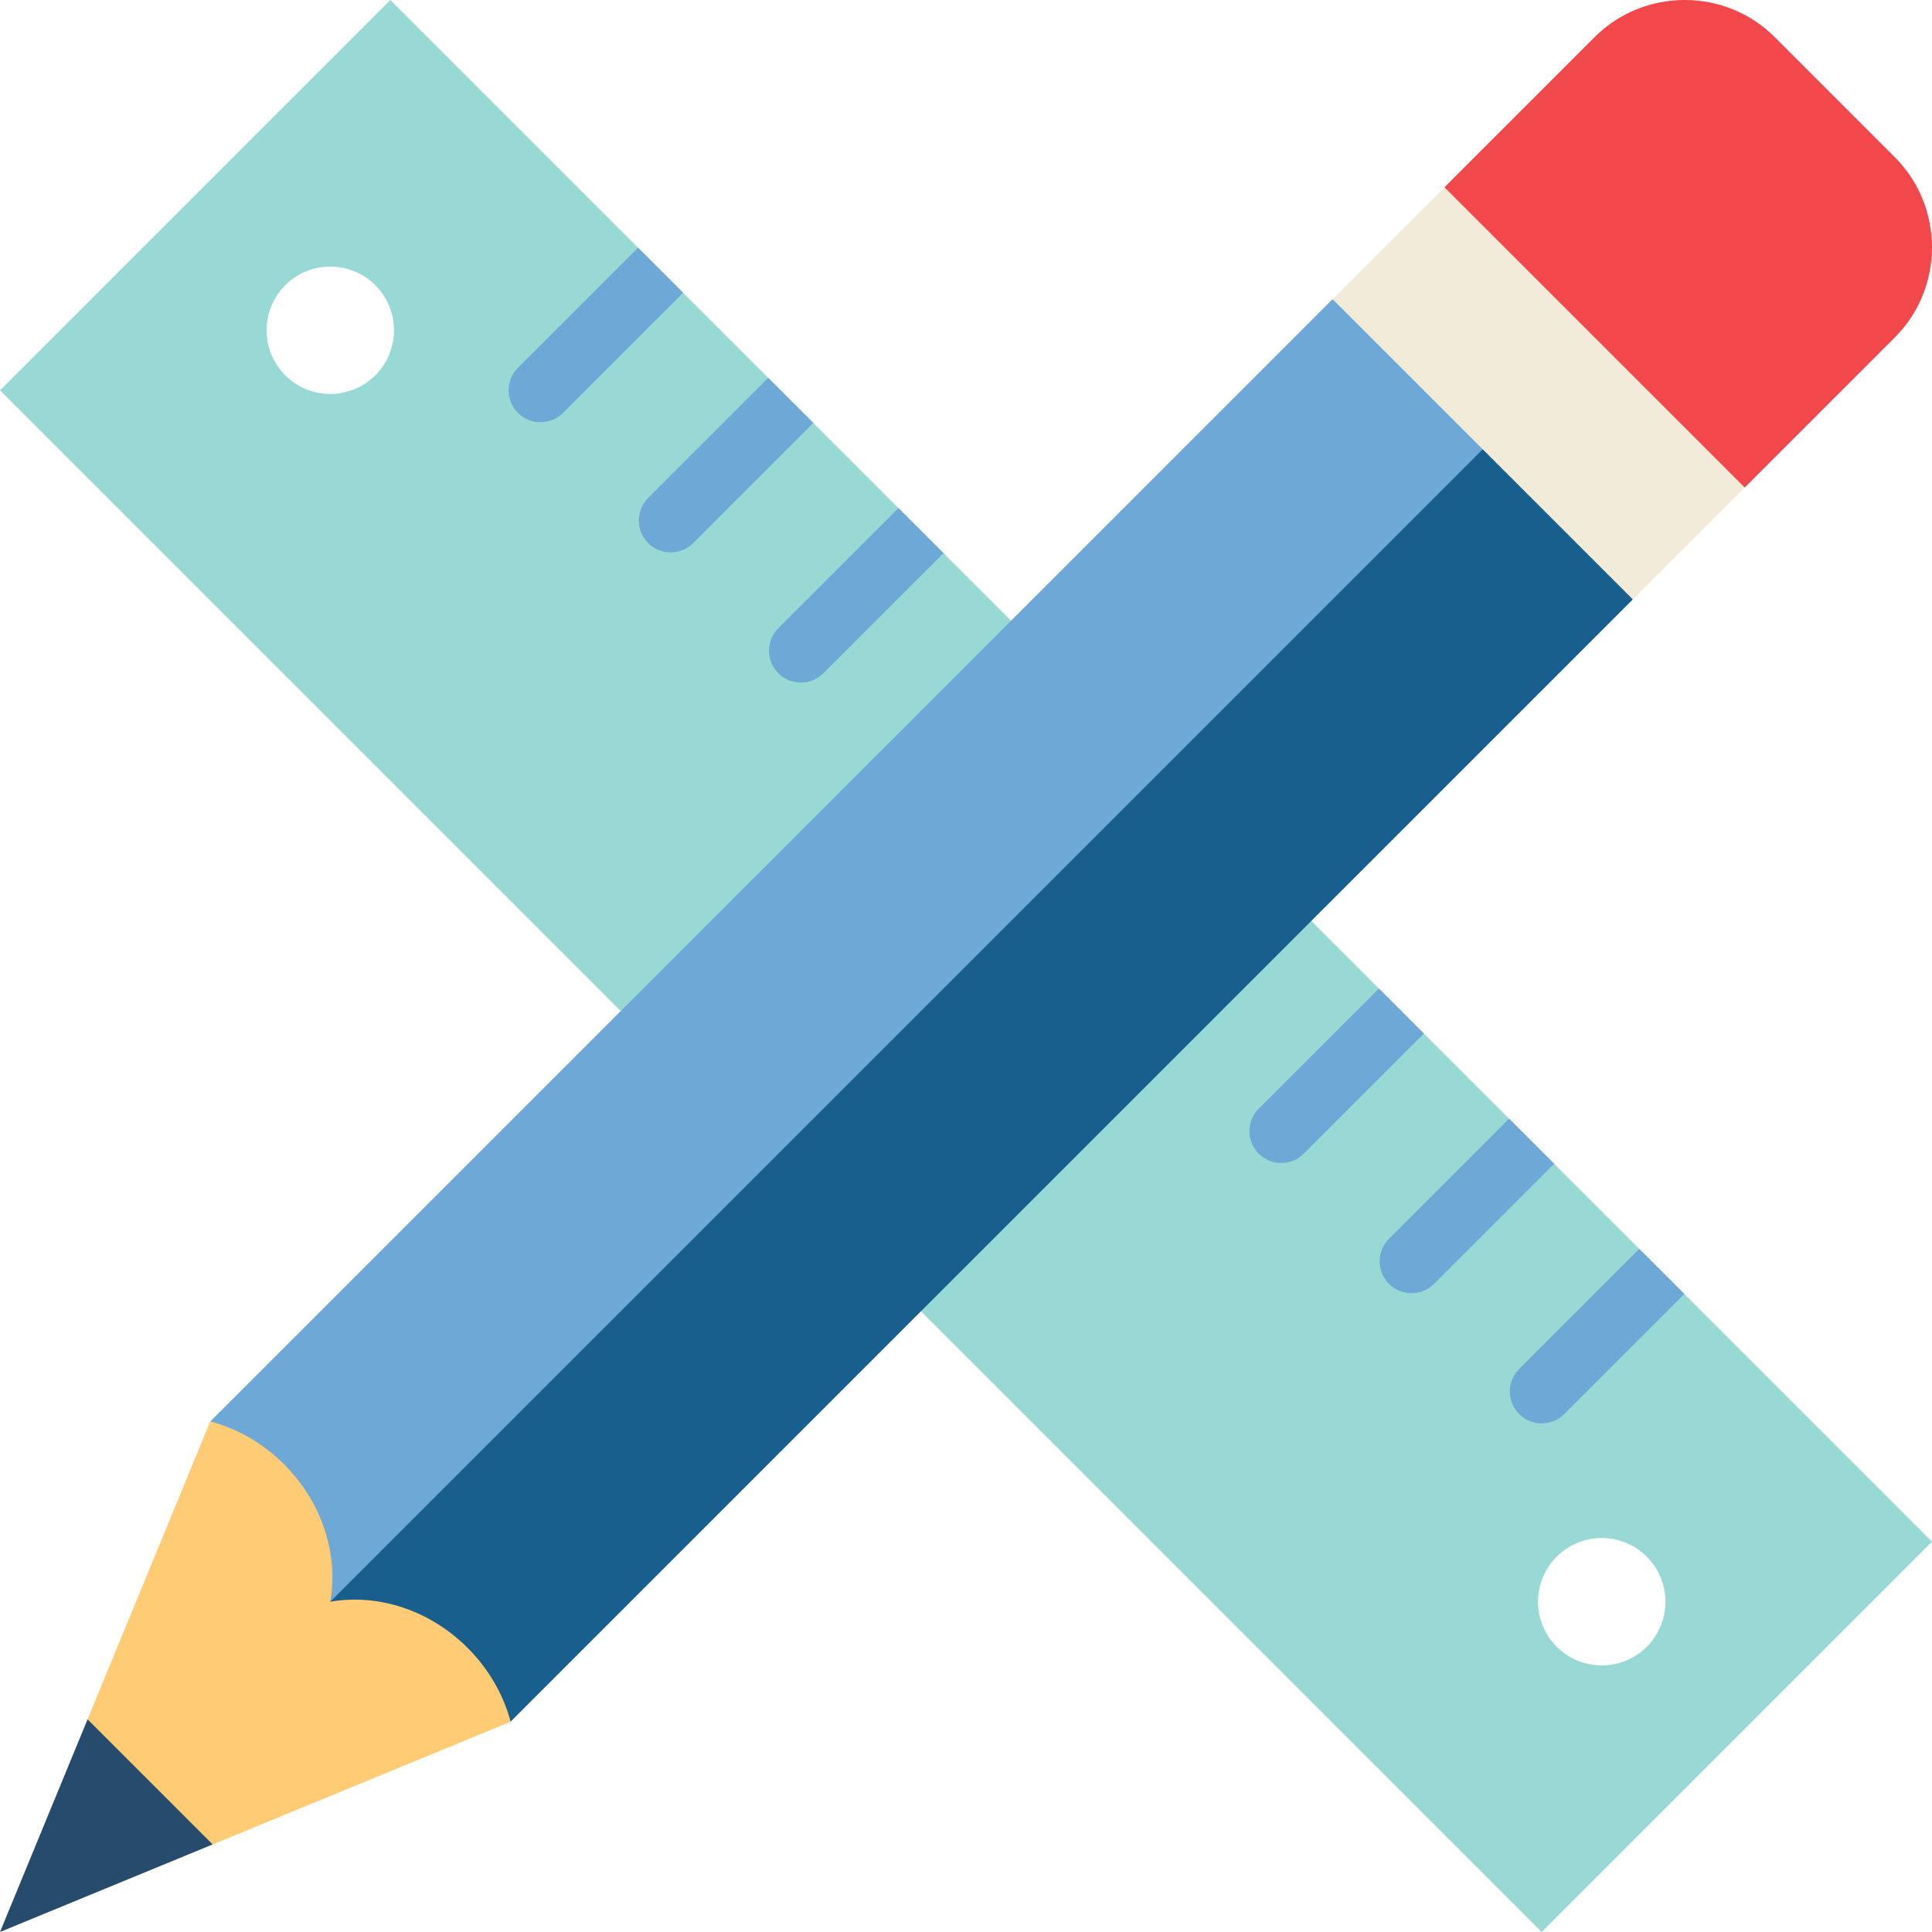
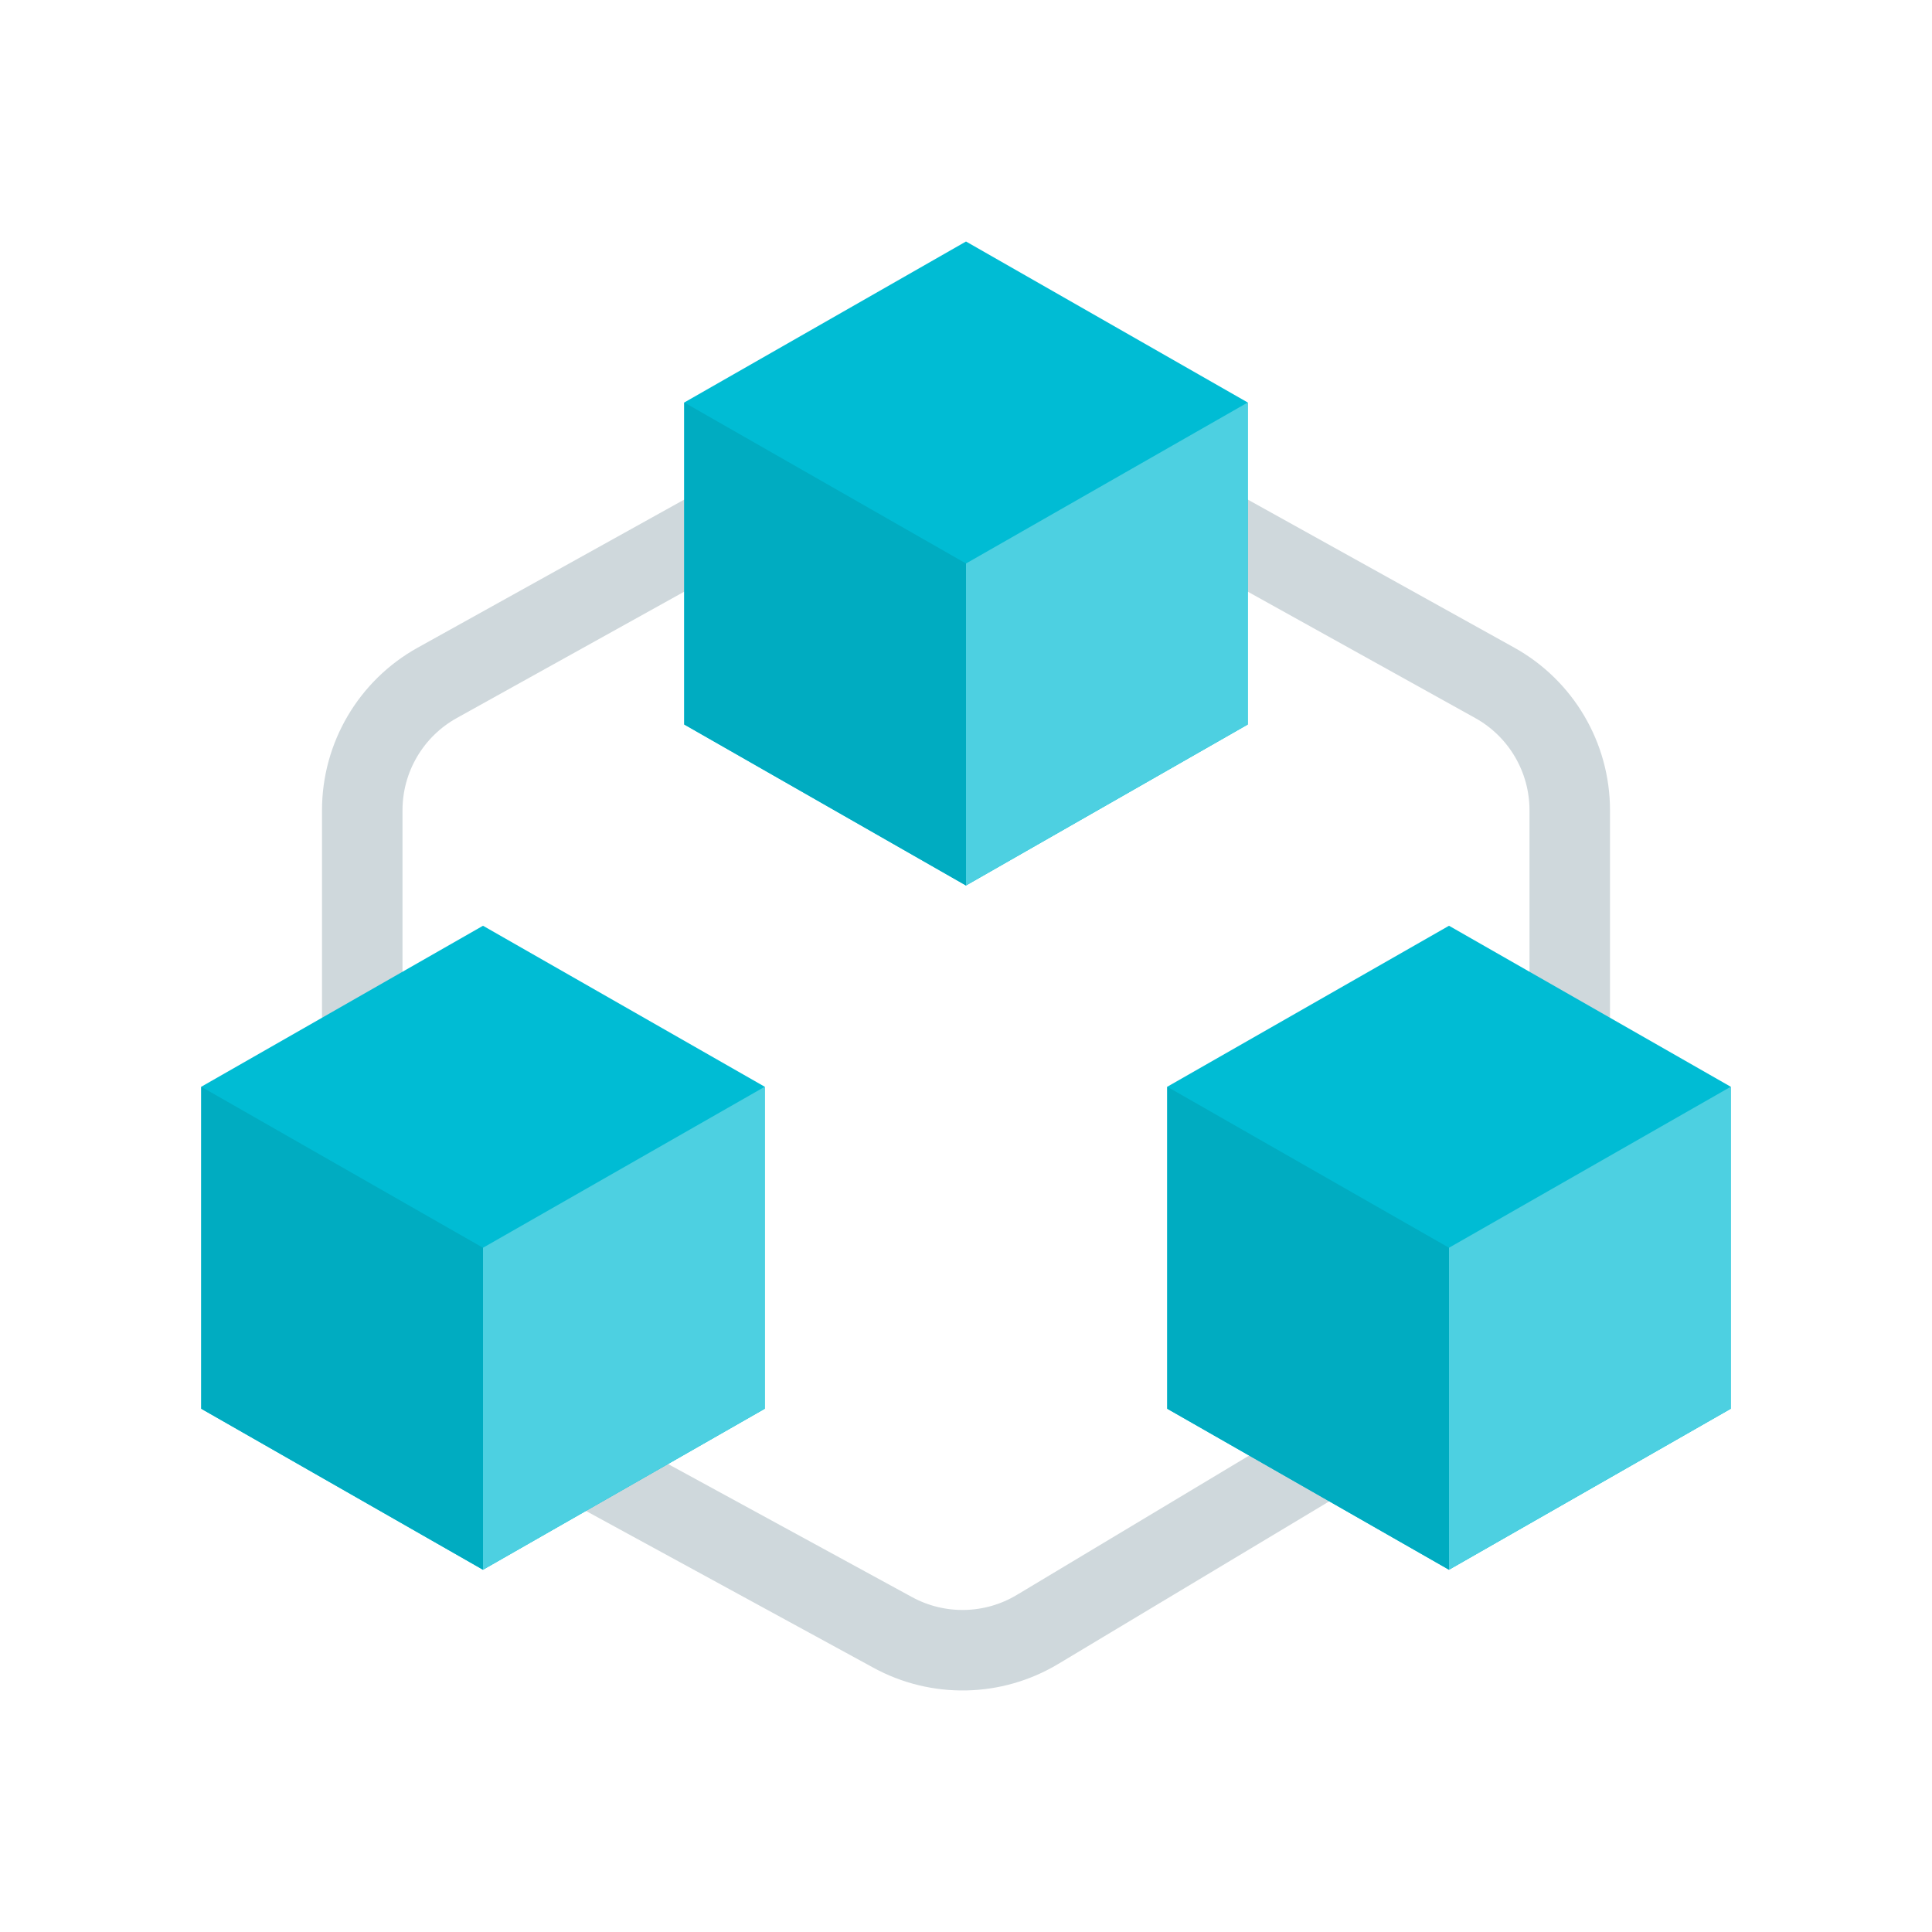
- <svg xmlns="http://www.w3.org/2000/svg" version="1.1" id="Capa_1" x="0px" y="0px" viewBox="0 0 455.001 455.001" style="enable-background:new 0 0 455.001 455.001;" xml:space="preserve" width="512" height="512">
-   <g>
-     <path style="fill:#98D9D5;" d="M91.924,0.001L0.001,91.924l363.076,363.076l91.924-91.924L91.924,0.001z M67.176,88.389   c-5.858-5.858-5.858-15.355,0-21.213c5.858-5.858,15.355-5.858,21.213,0c5.858,5.858,5.858,15.355,0,21.213   C82.531,94.247,73.034,94.247,67.176,88.389z M366.612,387.825c-5.858-5.858-5.858-15.355,0-21.213   c5.858-5.858,15.355-5.858,21.213,0c5.858,5.858,5.858,15.355,0,21.213C381.968,393.683,372.47,393.683,366.612,387.825z" />
-     <path style="fill:#6DA8D6;" d="M183.306,147.951c-2.929,2.929-2.929,7.677,0,10.607s7.677,2.929,10.607,0l28.284-28.284   l-10.607-10.607L183.306,147.951z" />
-     <path style="fill:#6DA8D6;" d="M121.977,86.621c-2.929,2.929-2.929,7.677,0,10.607s7.677,2.929,10.607,0l28.284-28.284   l-10.607-10.607L121.977,86.621z" />
-     <path style="fill:#6DA8D6;" d="M152.641,117.286c-2.929,2.929-2.929,7.677,0,10.607c2.929,2.929,7.677,2.929,10.607,0   l28.284-28.284l-10.607-10.607L152.641,117.286z" />
-     <path style="fill:#6DA8D6;" d="M296.443,261.088c-2.929,2.929-2.929,7.677,0,10.607c2.929,2.929,7.677,2.929,10.607,0   l28.284-28.284l-10.607-10.607L296.443,261.088z" />
-     <path style="fill:#6DA8D6;" d="M386.058,294.134l-28.284,28.284c-2.929,2.929-2.929,7.677,0,10.607   c2.929,2.929,7.677,2.929,10.607,0l28.284-28.284L386.058,294.134z" />
-     <path style="fill:#6DA8D6;" d="M327.109,291.753c-2.929,2.929-2.929,7.677,0,10.607c2.929,2.929,7.677,2.929,10.607,0L366,274.076   l-10.607-10.607L327.109,291.753z" />
-     <path style="fill:#F2484B;" d="M446.251,37.035L417.966,8.75c-11.667-11.667-30.759-11.667-42.426,0l-35.356,35.356l28.284,42.426   l42.426,28.284l35.356-35.356C457.918,67.794,457.918,48.702,446.251,37.035z" />
-     <polygon style="fill:#6DA8D6;" points="313.833,70.457 49.545,334.745 70.711,384.29 363.331,105.813  " />
-     <polygon style="fill:#185F8D;" points="356.26,98.742 70.711,384.29 120.256,405.456 384.544,141.169  " />
-     <polygon style="fill:#274B6D;" points="0,455.001 50.087,434.377 42.426,412.575 20.624,404.914  " />
-     <path style="fill:#FFCC75;" d="M120.256,405.456c-1.681-6.258-5.065-12.306-10.129-17.37c-9.101-9.101-21.373-12.795-32.345-10.867   c1.928-10.972-1.766-23.244-10.867-32.345c-5.064-5.064-11.112-8.448-17.37-10.129l-0.048,0.048l-28.874,70.121l29.463,29.463   l70.121-28.874L120.256,405.456z" />
-     <rect x="343.731" y="42.638" transform="matrix(0.7071 -0.7071 0.7071 0.7071 40.6282 283.3614)" style="fill:#F2EBD9;" width="37.266" height="100" />
-   </g>
+ <svg xmlns="http://www.w3.org/2000/svg" version="1.1" id="Layer_1" x="0px" y="0px" viewBox="0 0 48 48" enable-background="new 0 0 48 48" xml:space="preserve">
+   <path fill="none" stroke="#CFD8DC" stroke-width="2" stroke-miterlimit="10" d="M9,28v-7.869c0-1.315,0.713-2.527,1.863-3.166L18,13   M39,28v-7.869c0-1.315-0.713-2.527-1.863-3.166L30,13 M13,35.55l9.18,5.007c1.127,0.615,2.496,0.587,3.597-0.074L34,35.55" />
+   <path fill="#00BCD4" d="M17,10l7-4l7,4v8l-7,4l-7-4V10z M29,35l7,4l7-4v-8l-7-4l-7,4V35z M5,35l7,4l7-4v-8l-7-4l-7,4V35z" />
+   <path fill="#00ACC1" d="M17,10l7,4v8l-7-4V10z M5,35l7,4v-8l-7-4V35z M29,35l7,4v-8l-7-4V35z" />
+   <path fill="#4DD0E1" d="M24,14l7-4v8l-7,4V14z M36,39l7-4v-8l-7,4V39z M12,39l7-4v-8l-7,4V39z" />
</svg>
